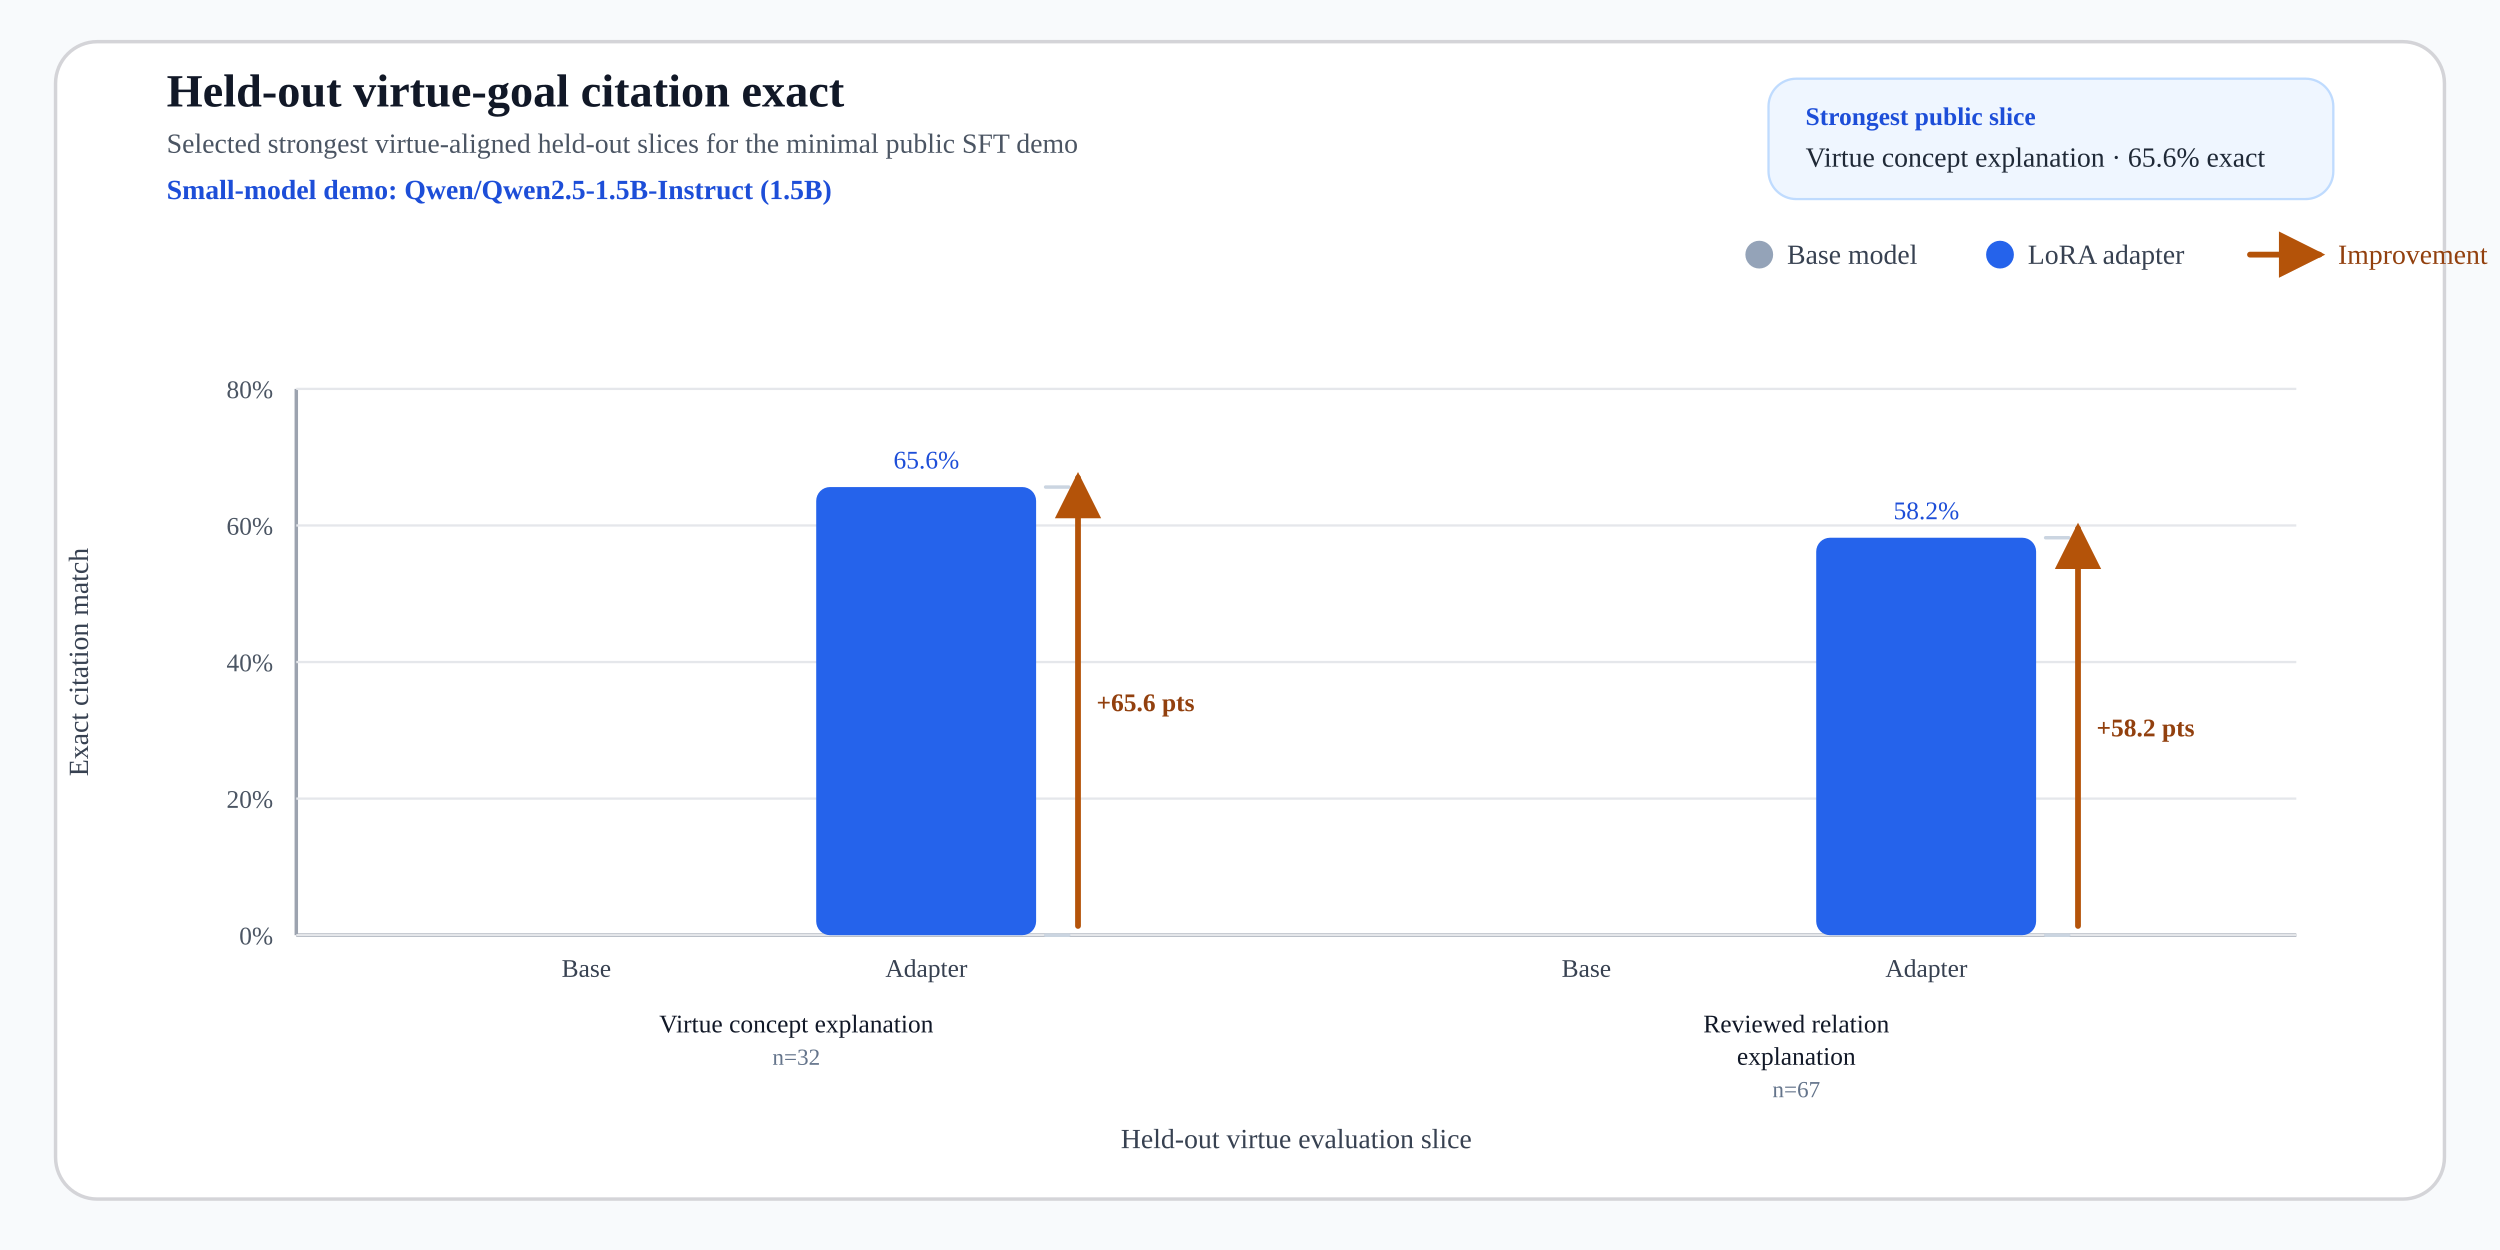
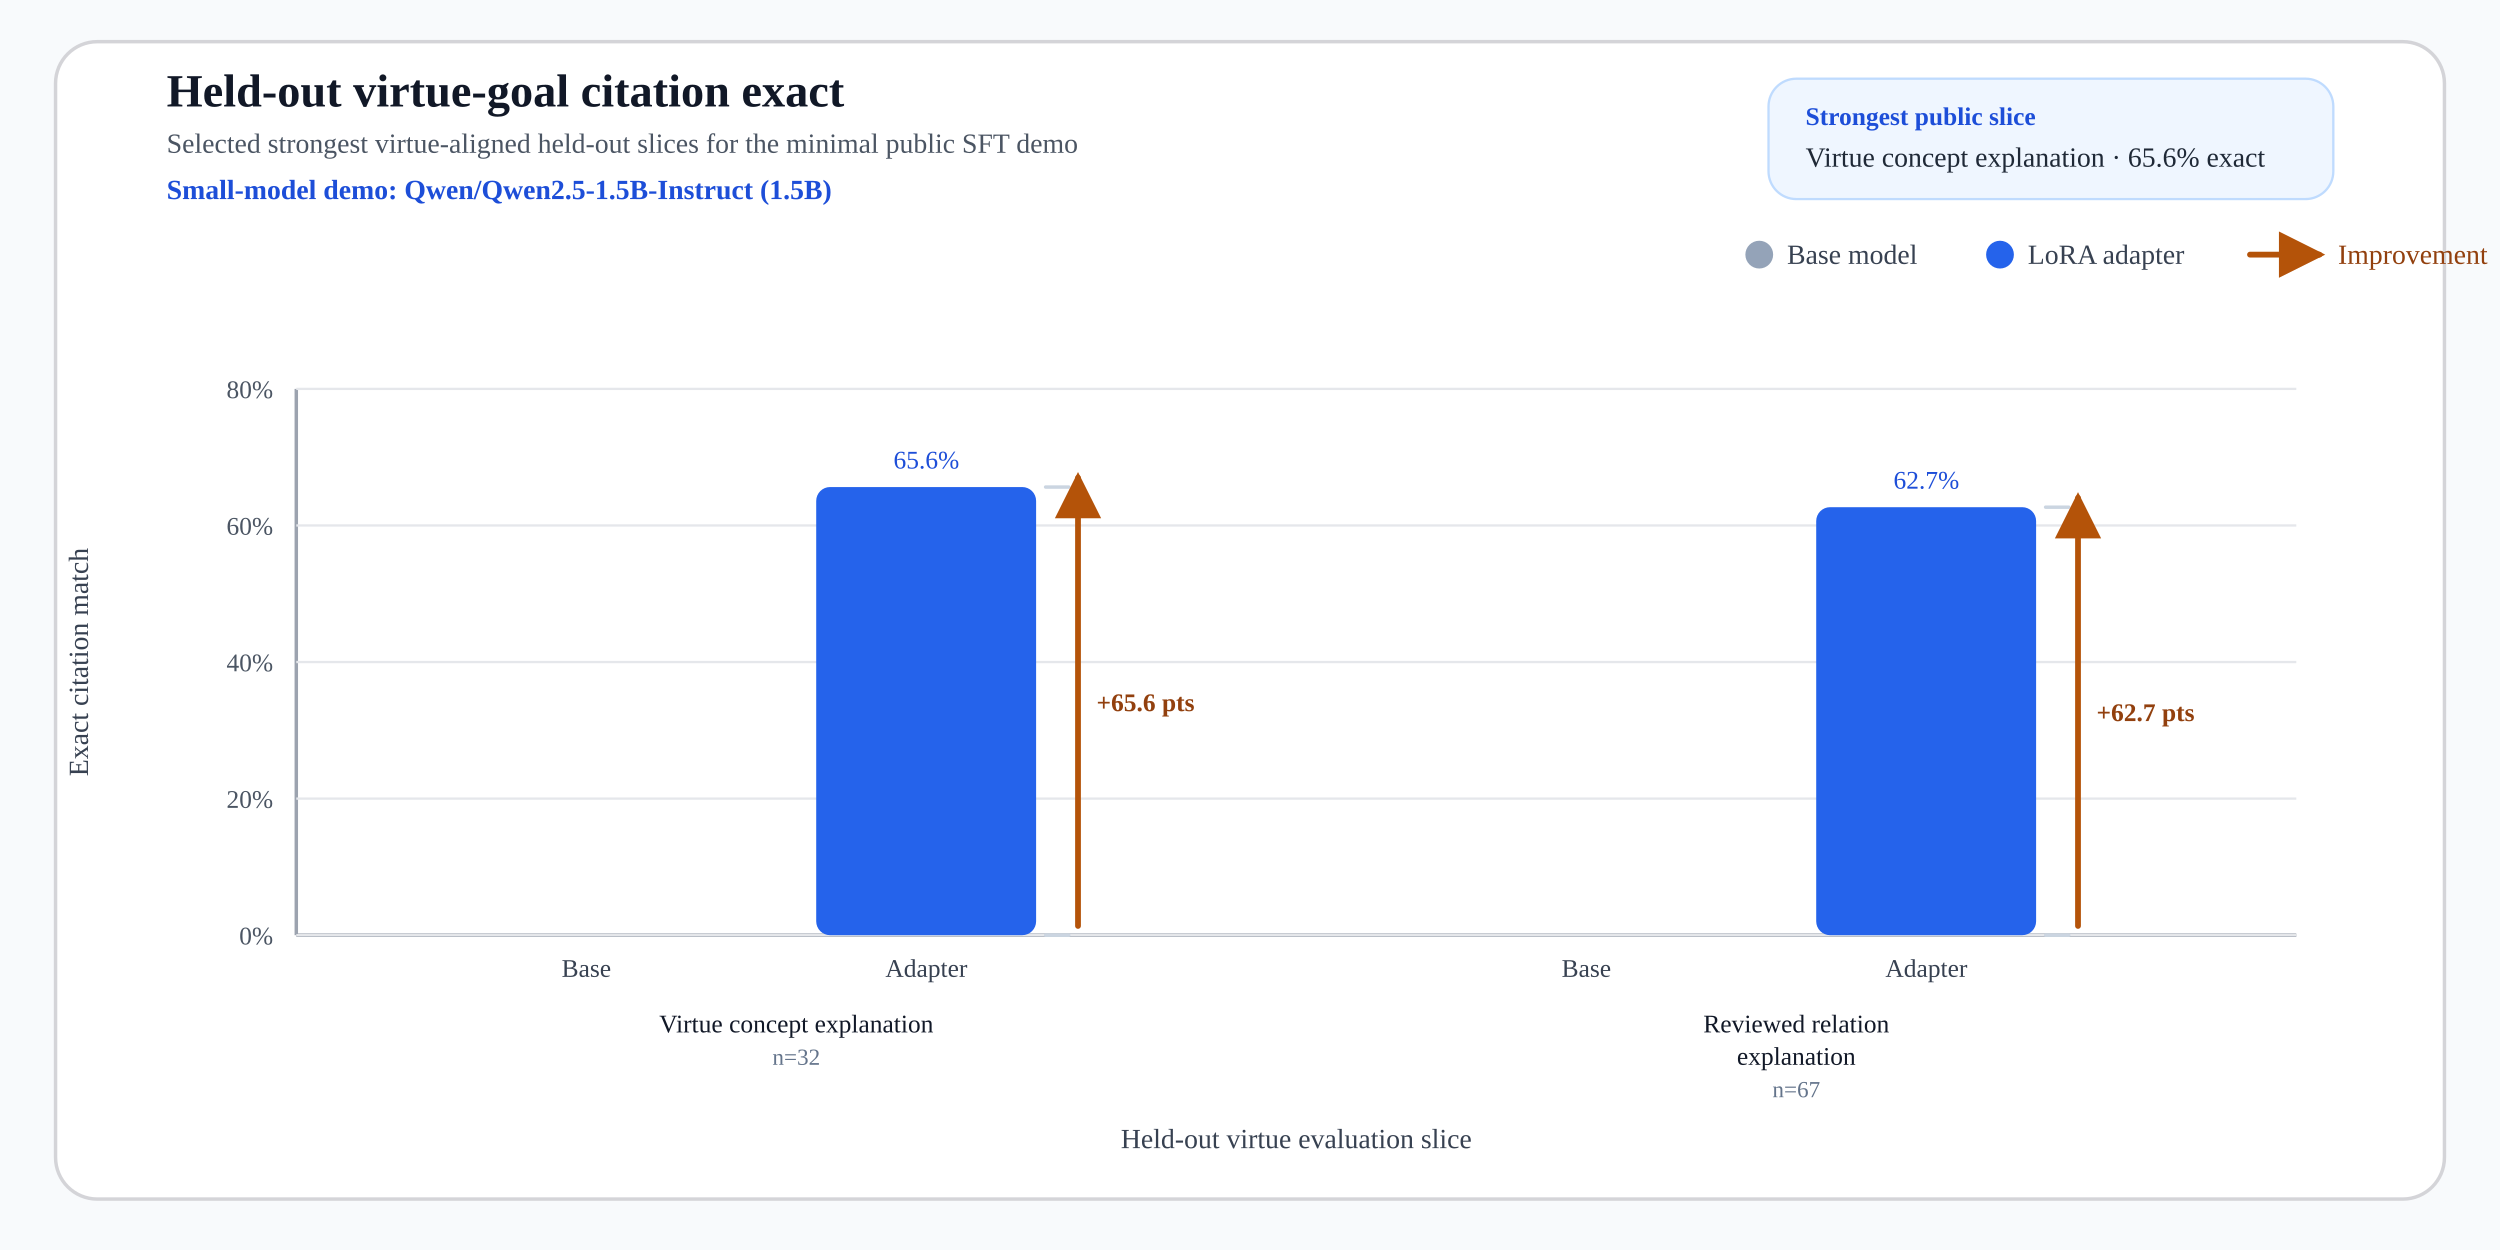
<svg xmlns="http://www.w3.org/2000/svg" width="1080" height="540" viewBox="0 0 1080 540" role="img" aria-label="Base versus adapter citation exact comparison for a small 1.5B model demo">
  <defs>
    <marker id="improvement-arrowhead" markerWidth="8" markerHeight="8" refX="7" refY="4" orient="auto" markerUnits="strokeWidth">
      <path d="M0,0 L8,4 L0,8 Z" fill="#b45309" />
    </marker>
  </defs>
  <rect x="0" y="0" width="1080" height="540" fill="#f8fafc" />
  <rect x="24.0" y="18.0" width="1032.0" height="500.0" fill="white" stroke="#d4d4d8" stroke-width="1.5" rx="18" />
  <text x="72" y="46" font-size="20" font-weight="700" fill="#111827">Held-out virtue-goal citation exact</text>
  <text x="72" y="66" font-size="12" fill="#4b5563">Selected strongest virtue-aligned held-out slices for the minimal public SFT demo</text>
  <text x="72" y="86" font-size="12" font-weight="600" fill="#1d4ed8">Small-model demo: Qwen/Qwen2.5-1.5B-Instruct (1.5B)</text>
  <rect x="764" y="34" width="244" height="52" fill="#eff6ff" stroke="#bfdbfe" stroke-width="1" rx="12" />
  <text x="780" y="54" font-size="11" font-weight="700" fill="#1d4ed8">Strongest public slice</text>
  <text x="780" y="72" font-size="12" fill="#1f2937">Virtue concept explanation · 65.6% exact</text>
  <circle cx="760" cy="110" r="6" fill="#94a3b8" />
  <text x="772" y="114" font-size="12" fill="#374151">Base model</text>
  <circle cx="864" cy="110" r="6" fill="#2563eb" />
  <text x="876" y="114" font-size="12" fill="#374151">LoRA adapter</text>
  <line x1="972" y1="110" x2="1002" y2="110" stroke="#b45309" stroke-width="2.5" marker-end="url(#improvement-arrowhead)" stroke-linecap="round" />
  <text x="1010" y="114" font-size="12" fill="#92400e">Improvement</text>
  <line x1="128.0" y1="168.0" x2="128.0" y2="404.0" stroke="#9ca3af" stroke-width="1.5" />
  <line x1="128.0" y1="404.0" x2="992.0" y2="404.0" stroke="#9ca3af" stroke-width="1.5" />
  <text x="38" y="286.0" font-size="12" fill="#374151" text-anchor="middle" transform="rotate(-90 38 286.0)">Exact citation match</text>
  <text x="560.0" y="496.0" font-size="12" text-anchor="middle" fill="#374151">Held-out virtue evaluation slice</text>
  <line x1="128.0" y1="404.0" x2="992.0" y2="404.0" stroke="#e5e7eb" stroke-width="1" />
  <text x="118.0" y="408.0" font-size="11" text-anchor="end" fill="#4b5563">0%</text>
  <line x1="128.0" y1="345.0" x2="992.0" y2="345.0" stroke="#e5e7eb" stroke-width="1" />
  <text x="118.0" y="349.0" font-size="11" text-anchor="end" fill="#4b5563">20%</text>
  <line x1="128.0" y1="286.0" x2="992.0" y2="286.0" stroke="#e5e7eb" stroke-width="1" />
  <text x="118.0" y="290.0" font-size="11" text-anchor="end" fill="#4b5563">40%</text>
  <line x1="128.0" y1="227.0" x2="992.0" y2="227.0" stroke="#e5e7eb" stroke-width="1" />
  <text x="118.0" y="231.0" font-size="11" text-anchor="end" fill="#4b5563">60%</text>
  <line x1="128.0" y1="168.0" x2="992.0" y2="168.0" stroke="#e5e7eb" stroke-width="1" />
  <text x="118.0" y="172.0" font-size="11" text-anchor="end" fill="#4b5563">80%</text>
  <rect x="205.8" y="404.0" width="95.0" height="0.0" fill="#94a3b8" rx="6" />
  <rect x="352.6" y="210.4" width="95.0" height="193.6" fill="#2563eb" rx="6" />
  <line x1="451.7" y1="404.0" x2="461.7" y2="404.0" stroke="#cbd5e1" stroke-width="1.5" stroke-linecap="round" />
  <line x1="451.7" y1="210.4" x2="461.7" y2="210.4" stroke="#cbd5e1" stroke-width="1.5" stroke-linecap="round" />
  <line x1="465.7" y1="400.0" x2="465.7" y2="206.4" stroke="#b45309" stroke-width="2.5" marker-end="url(#improvement-arrowhead)" stroke-linecap="round" />
  <text x="473.7" y="307.2" font-size="11" text-anchor="start" fill="#92400e" font-weight="600">+65.6 pts</text>
  <text x="253.3" y="422.0" font-size="11" text-anchor="middle" fill="#374151">Base</text>
  <text x="400.2" y="422.0" font-size="11" text-anchor="middle" fill="#374151">Adapter</text>
  <text x="344.0" y="446.0" font-size="11" text-anchor="middle" fill="#111827">Virtue concept explanation</text>
  <text x="344.0" y="460.0" font-size="10" text-anchor="middle" fill="#64748b">n=32</text>
  <text x="400.2" y="202.4" font-size="11" text-anchor="middle" fill="#1d4ed8">65.6%</text>
  <rect x="637.8" y="404.0" width="95.0" height="0.0" fill="#94a3b8" rx="6" />
-   <rect x="784.6" y="232.3" width="95.0" height="171.7" fill="#2563eb" rx="6" />
+   <rect x="784.6" y="219.1" width="95.0" height="184.9" fill="#2563eb" rx="6" />
  <line x1="883.7" y1="404.0" x2="893.7" y2="404.0" stroke="#cbd5e1" stroke-width="1.5" stroke-linecap="round" />
-   <line x1="883.7" y1="232.3" x2="893.7" y2="232.3" stroke="#cbd5e1" stroke-width="1.5" stroke-linecap="round" />
-   <line x1="897.7" y1="400.0" x2="897.7" y2="228.3" stroke="#b45309" stroke-width="2.5" marker-end="url(#improvement-arrowhead)" stroke-linecap="round" />
-   <text x="905.7" y="318.1" font-size="11" text-anchor="start" fill="#92400e" font-weight="600">+58.2 pts</text>
+   <line x1="883.7" y1="219.1" x2="893.7" y2="219.1" stroke="#cbd5e1" stroke-width="1.5" stroke-linecap="round" />
+   <line x1="897.7" y1="400.0" x2="897.7" y2="215.1" stroke="#b45309" stroke-width="2.5" marker-end="url(#improvement-arrowhead)" stroke-linecap="round" />
+   <text x="905.7" y="311.5" font-size="11" text-anchor="start" fill="#92400e" font-weight="600">+62.7 pts</text>
  <text x="685.3" y="422.0" font-size="11" text-anchor="middle" fill="#374151">Base</text>
  <text x="832.2" y="422.0" font-size="11" text-anchor="middle" fill="#374151">Adapter</text>
  <text x="776.0" y="446.0" font-size="11" text-anchor="middle" fill="#111827">Reviewed relation</text>
  <text x="776.0" y="460.0" font-size="11" text-anchor="middle" fill="#111827">explanation</text>
  <text x="776.0" y="474.0" font-size="10" text-anchor="middle" fill="#64748b">n=67</text>
-   <text x="832.2" y="224.3" font-size="11" text-anchor="middle" fill="#1d4ed8">58.2%</text>
+   <text x="832.2" y="211.1" font-size="11" text-anchor="middle" fill="#1d4ed8">62.7%</text>
</svg>
